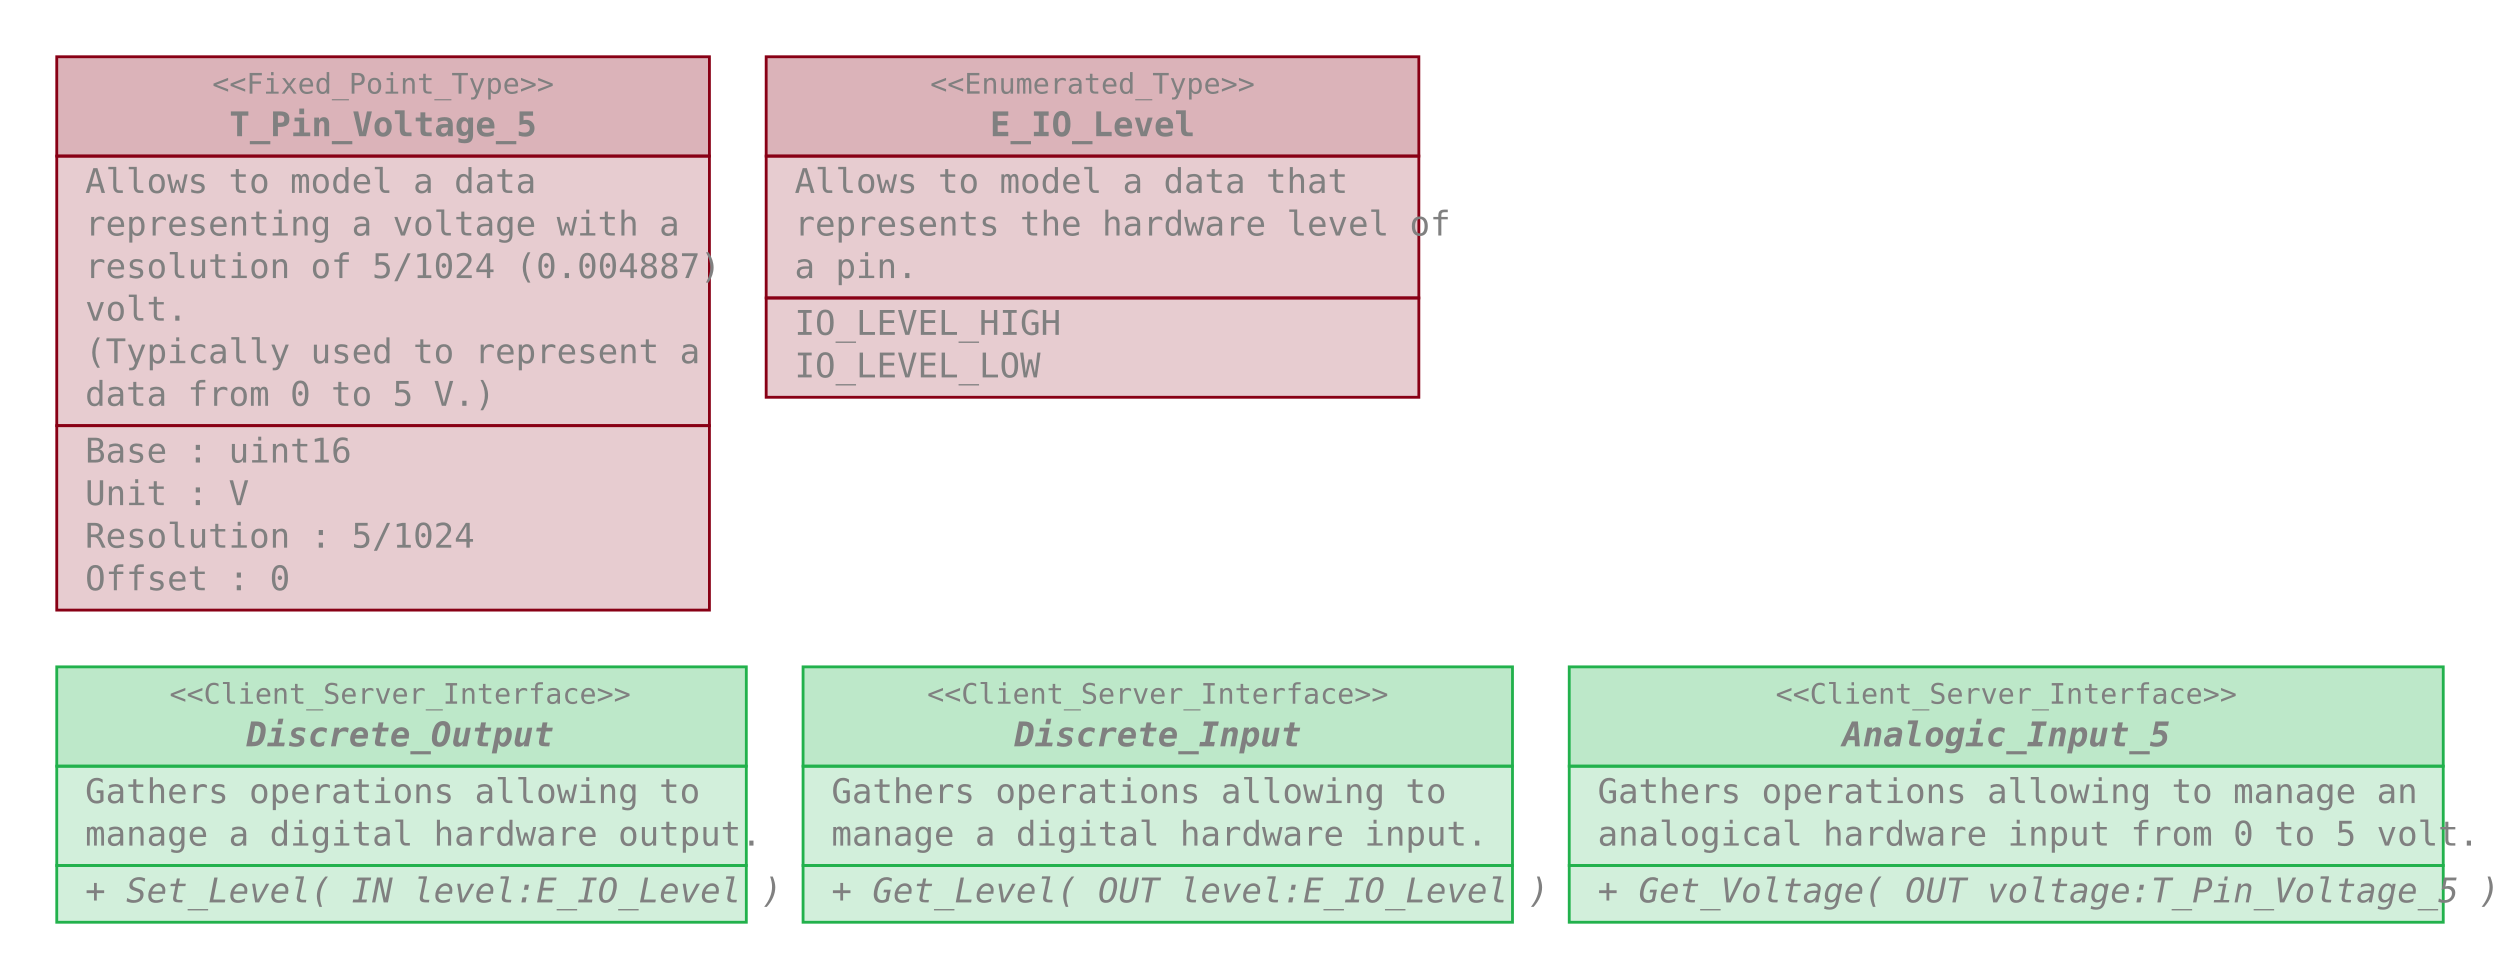
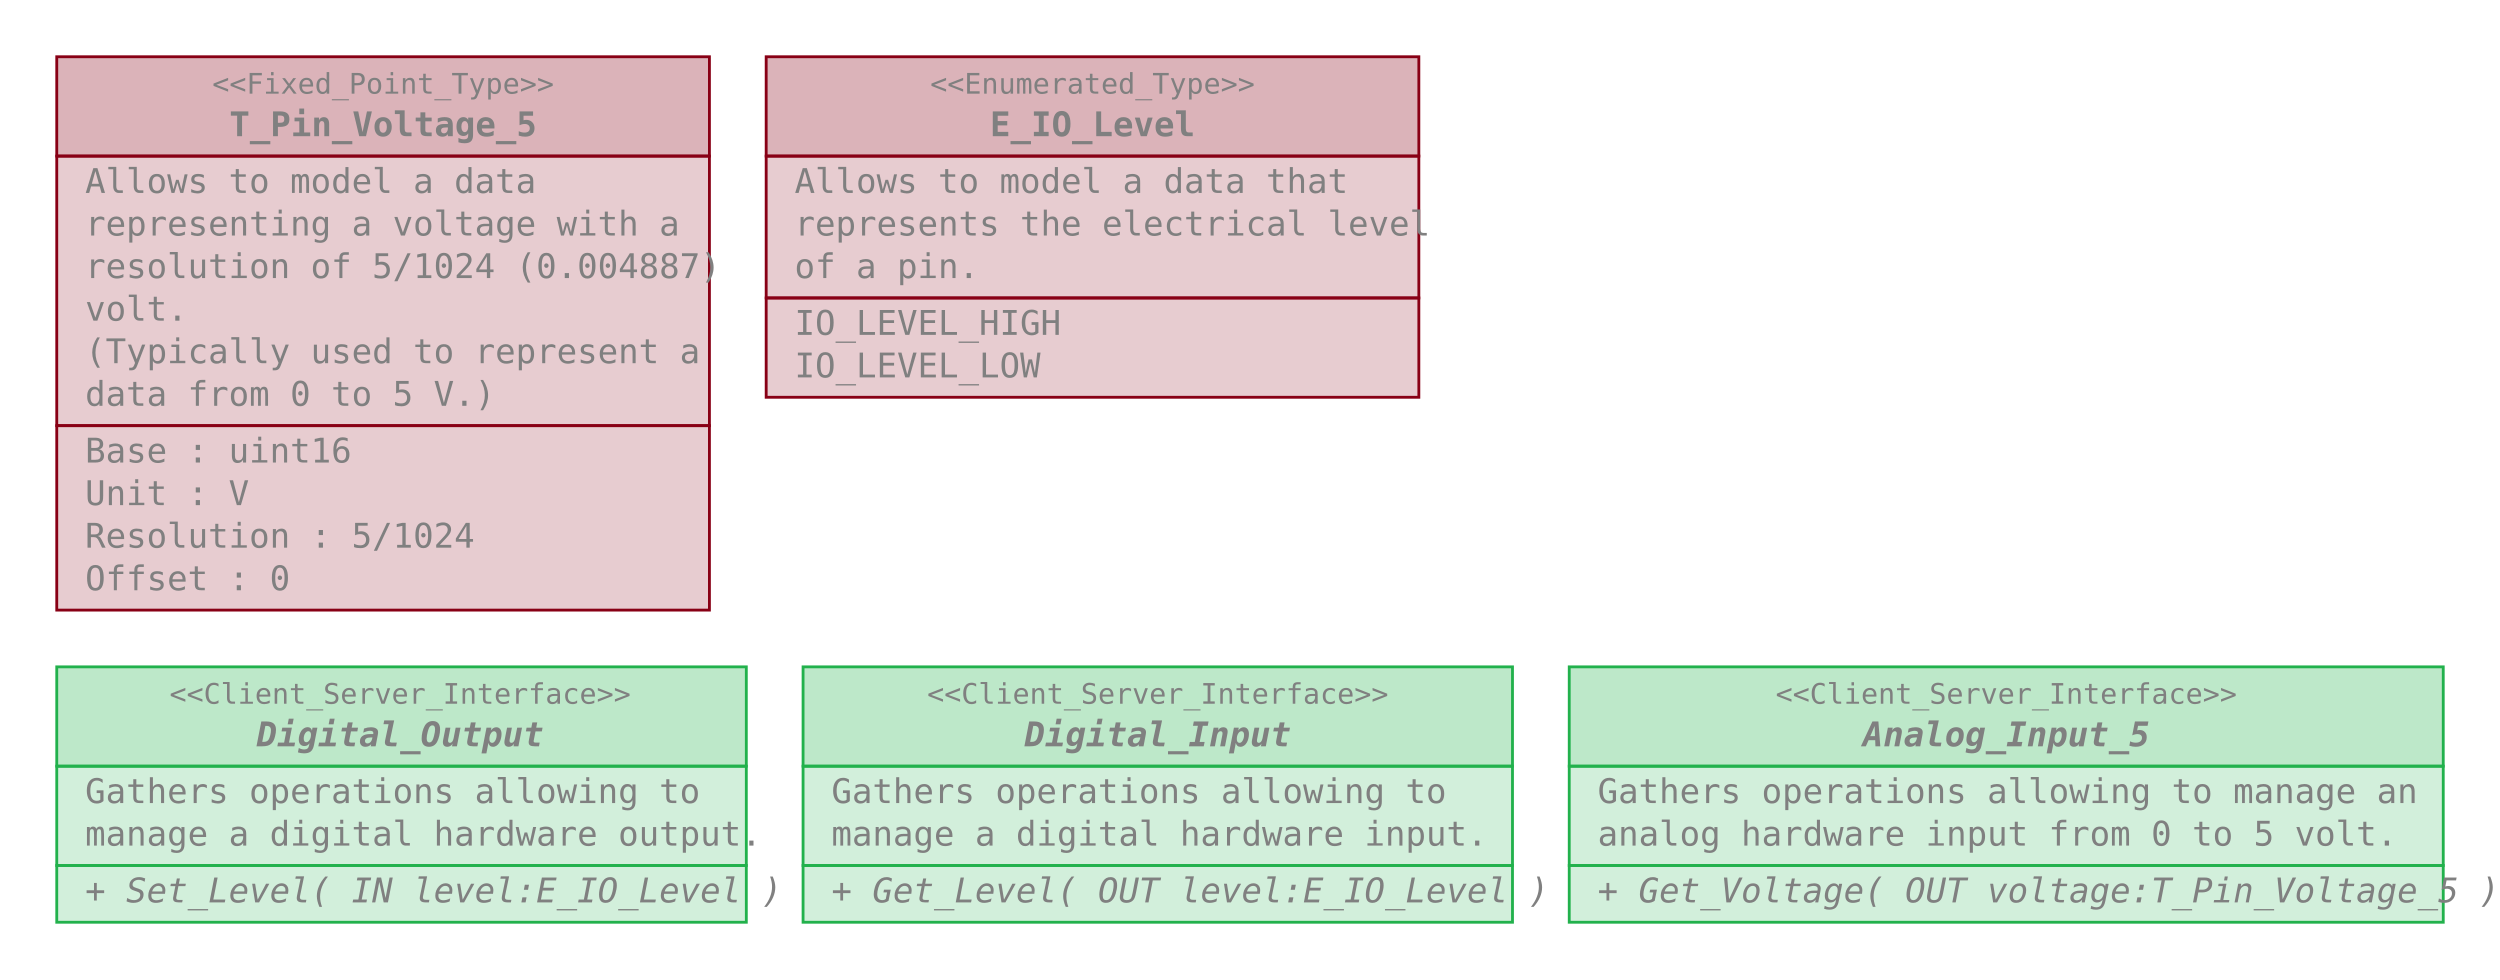
<svg xmlns="http://www.w3.org/2000/svg" xmlns:xlink="http://www.w3.org/1999/xlink" Version="1.1" width="881px" height="345px">
  <style>text{font-size:12px;font-family:Consolas;fill:gray;text-anchor:start;}</style>
  <style>svg { background-Color: black; color: white;}</style>
  <defs>
    <g id="6e26c190-3b37-4812-8adb-7e48c6248d4d_alt">
      <defs>
        <g id="cee64fb2-4c18-4727-aeba-94f2cb1de1cf">
          <rect x="0px" y="0px" width="230px" height="35px" style="fill:rgb(136,0,21);fill-opacity:0.3;stroke:rgb(136,0,21);stroke-width:1px" />
          <text style="font-size:10px;text-anchor:middle;" x="115px" y="13px">&lt;&lt;Fixed_Point_Type&gt;&gt;</text>
          <text style="font-size:12px;text-anchor:middle;font-weight:bold;" x="115px" y="28px">T_Pin_Voltage_5</text>
          <rect x="0px" y="35px" width="230px" height="95px" style="fill:rgb(136,0,21);fill-opacity:0.2;stroke:rgb(136,0,21);stroke-width:1px" />
          <text style="font-size:12px;" x="10px" y="48px">Allows to model a data</text>
          <text style="font-size:12px;" x="10px" y="63px">representing a voltage with a</text>
          <text style="font-size:12px;" x="10px" y="78px">resolution of 5/1024 (0.004887)</text>
          <text style="font-size:12px;" x="10px" y="93px">volt. </text>
          <text style="font-size:12px;" x="10px" y="108px">(Typically used to represent a</text>
          <text style="font-size:12px;" x="10px" y="123px">data from 0 to 5 V.)</text>
          <rect x="0px" y="130px" width="230px" height="65px" style="fill:rgb(136,0,21);fill-opacity:0.2;stroke:rgb(136,0,21);stroke-width:1px" />
          <text style="font-size:12px;" x="10px" y="143px">Base : uint16</text>
          <text style="font-size:12px;" x="10px" y="158px">Unit : V</text>
          <text style="font-size:12px;" x="10px" y="173px">Resolution : 5/1024</text>
          <text style="font-size:12px;" x="10px" y="188px">Offset : 0</text>
        </g>
      </defs>
      <use xlink:href="#cee64fb2-4c18-4727-aeba-94f2cb1de1cf" transform="translate(0,0)" />
      <defs>
        <g id="f9c149ee-c3eb-4b3d-b2f0-e7b6f5cdcb26">
          <rect x="0px" y="0px" width="230px" height="35px" style="fill:rgb(136,0,21);fill-opacity:0.3;stroke:rgb(136,0,21);stroke-width:1px" />
          <text style="font-size:10px;text-anchor:middle;" x="115px" y="13px">&lt;&lt;Enumerated_Type&gt;&gt;</text>
          <text style="font-size:12px;text-anchor:middle;font-weight:bold;" x="115px" y="28px">E_IO_Level</text>
          <rect x="0px" y="35px" width="230px" height="50px" style="fill:rgb(136,0,21);fill-opacity:0.2;stroke:rgb(136,0,21);stroke-width:1px" />
          <text style="font-size:12px;" x="10px" y="48px">Allows to model a data that</text>
-           <text style="font-size:12px;" x="10px" y="63px">represents the hardware level of</text>
-           <text style="font-size:12px;" x="10px" y="78px"> a pin.</text>
+           <text style="font-size:12px;" x="10px" y="63px">represents the electrical level</text>
+           <text style="font-size:12px;" x="10px" y="78px">of a pin.</text>
          <rect x="0px" y="85px" width="230px" height="35px" style="fill:rgb(136,0,21);fill-opacity:0.2;stroke:rgb(136,0,21);stroke-width:1px" />
          <text style="font-size:12px;" x="10px" y="98px">IO_LEVEL_HIGH</text>
          <text style="font-size:12px;" x="10px" y="113px">IO_LEVEL_LOW</text>
        </g>
      </defs>
      <use xlink:href="#f9c149ee-c3eb-4b3d-b2f0-e7b6f5cdcb26" transform="translate(250,0)" />
      <defs>
        <g id="a330e264-839e-477e-840a-14fe8bf973d1">
          <rect x="0px" y="0px" width="243px" height="35px" style="fill:rgb(34,177,76);fill-opacity:0.3;stroke:rgb(34,177,76);stroke-width:1px" />
          <text style="font-size:10px;text-anchor:middle;" x="121px" y="13px">&lt;&lt;Client_Server_Interface&gt;&gt;</text>
-           <text style="font-size:12px;text-anchor:middle;font-weight:bold;font-style:italic;" x="121px" y="28px">Discrete_Output</text>
+           <text style="font-size:12px;text-anchor:middle;font-weight:bold;font-style:italic;" x="121px" y="28px">Digital_Output</text>
          <rect x="0px" y="35px" width="243px" height="35px" style="fill:rgb(34,177,76);fill-opacity:0.2;stroke:rgb(34,177,76);stroke-width:1px" />
          <text style="font-size:12px;" x="10px" y="48px">Gathers operations allowing to</text>
          <text style="font-size:12px;" x="10px" y="63px">manage a digital hardware output.</text>
          <rect x="0px" y="70px" width="243px" height="20px" style="fill:rgb(34,177,76);fill-opacity:0.2;stroke:rgb(34,177,76);stroke-width:1px" />
          <text style="font-size:12px;font-style:italic;" x="10px" y="83px">+ Set_Level( IN level:E_IO_Level )</text>
        </g>
      </defs>
      <use xlink:href="#a330e264-839e-477e-840a-14fe8bf973d1" transform="translate(0,215)" />
      <defs>
        <g id="d8db64e8-9547-4b4b-ab10-ce3984553d49">
          <rect x="0px" y="0px" width="250px" height="35px" style="fill:rgb(34,177,76);fill-opacity:0.3;stroke:rgb(34,177,76);stroke-width:1px" />
          <text style="font-size:10px;text-anchor:middle;" x="125px" y="13px">&lt;&lt;Client_Server_Interface&gt;&gt;</text>
-           <text style="font-size:12px;text-anchor:middle;font-weight:bold;font-style:italic;" x="125px" y="28px">Discrete_Input</text>
+           <text style="font-size:12px;text-anchor:middle;font-weight:bold;font-style:italic;" x="125px" y="28px">Digital_Input</text>
          <rect x="0px" y="35px" width="250px" height="35px" style="fill:rgb(34,177,76);fill-opacity:0.2;stroke:rgb(34,177,76);stroke-width:1px" />
          <text style="font-size:12px;" x="10px" y="48px">Gathers operations allowing to</text>
          <text style="font-size:12px;" x="10px" y="63px">manage a digital hardware input.</text>
          <rect x="0px" y="70px" width="250px" height="20px" style="fill:rgb(34,177,76);fill-opacity:0.2;stroke:rgb(34,177,76);stroke-width:1px" />
          <text style="font-size:12px;font-style:italic;" x="10px" y="83px">+ Get_Level( OUT level:E_IO_Level )</text>
        </g>
      </defs>
      <use xlink:href="#d8db64e8-9547-4b4b-ab10-ce3984553d49" transform="translate(263,215)" />
      <defs>
        <g id="e189a1cf-5f0f-453f-8f13-6e83bd913b04">
          <rect x="0px" y="0px" width="308px" height="35px" style="fill:rgb(34,177,76);fill-opacity:0.3;stroke:rgb(34,177,76);stroke-width:1px" />
          <text style="font-size:10px;text-anchor:middle;" x="154px" y="13px">&lt;&lt;Client_Server_Interface&gt;&gt;</text>
-           <text style="font-size:12px;text-anchor:middle;font-weight:bold;font-style:italic;" x="154px" y="28px">Analogic_Input_5</text>
+           <text style="font-size:12px;text-anchor:middle;font-weight:bold;font-style:italic;" x="154px" y="28px">Analog_Input_5</text>
          <rect x="0px" y="35px" width="308px" height="35px" style="fill:rgb(34,177,76);fill-opacity:0.2;stroke:rgb(34,177,76);stroke-width:1px" />
          <text style="font-size:12px;" x="10px" y="48px">Gathers operations allowing to manage an</text>
-           <text style="font-size:12px;" x="10px" y="63px">analogical hardware input from 0 to 5 volt.</text>
+           <text style="font-size:12px;" x="10px" y="63px">analog hardware input from 0 to 5 volt.</text>
          <rect x="0px" y="70px" width="308px" height="20px" style="fill:rgb(34,177,76);fill-opacity:0.2;stroke:rgb(34,177,76);stroke-width:1px" />
          <text style="font-size:12px;font-style:italic;" x="10px" y="83px">+ Get_Voltage( OUT voltage:T_Pin_Voltage_5 )</text>
        </g>
      </defs>
      <use xlink:href="#e189a1cf-5f0f-453f-8f13-6e83bd913b04" transform="translate(533,215)" />
    </g>
  </defs>
  <use xlink:href="#6e26c190-3b37-4812-8adb-7e48c6248d4d_alt" transform="translate(20,20)" />
</svg>
